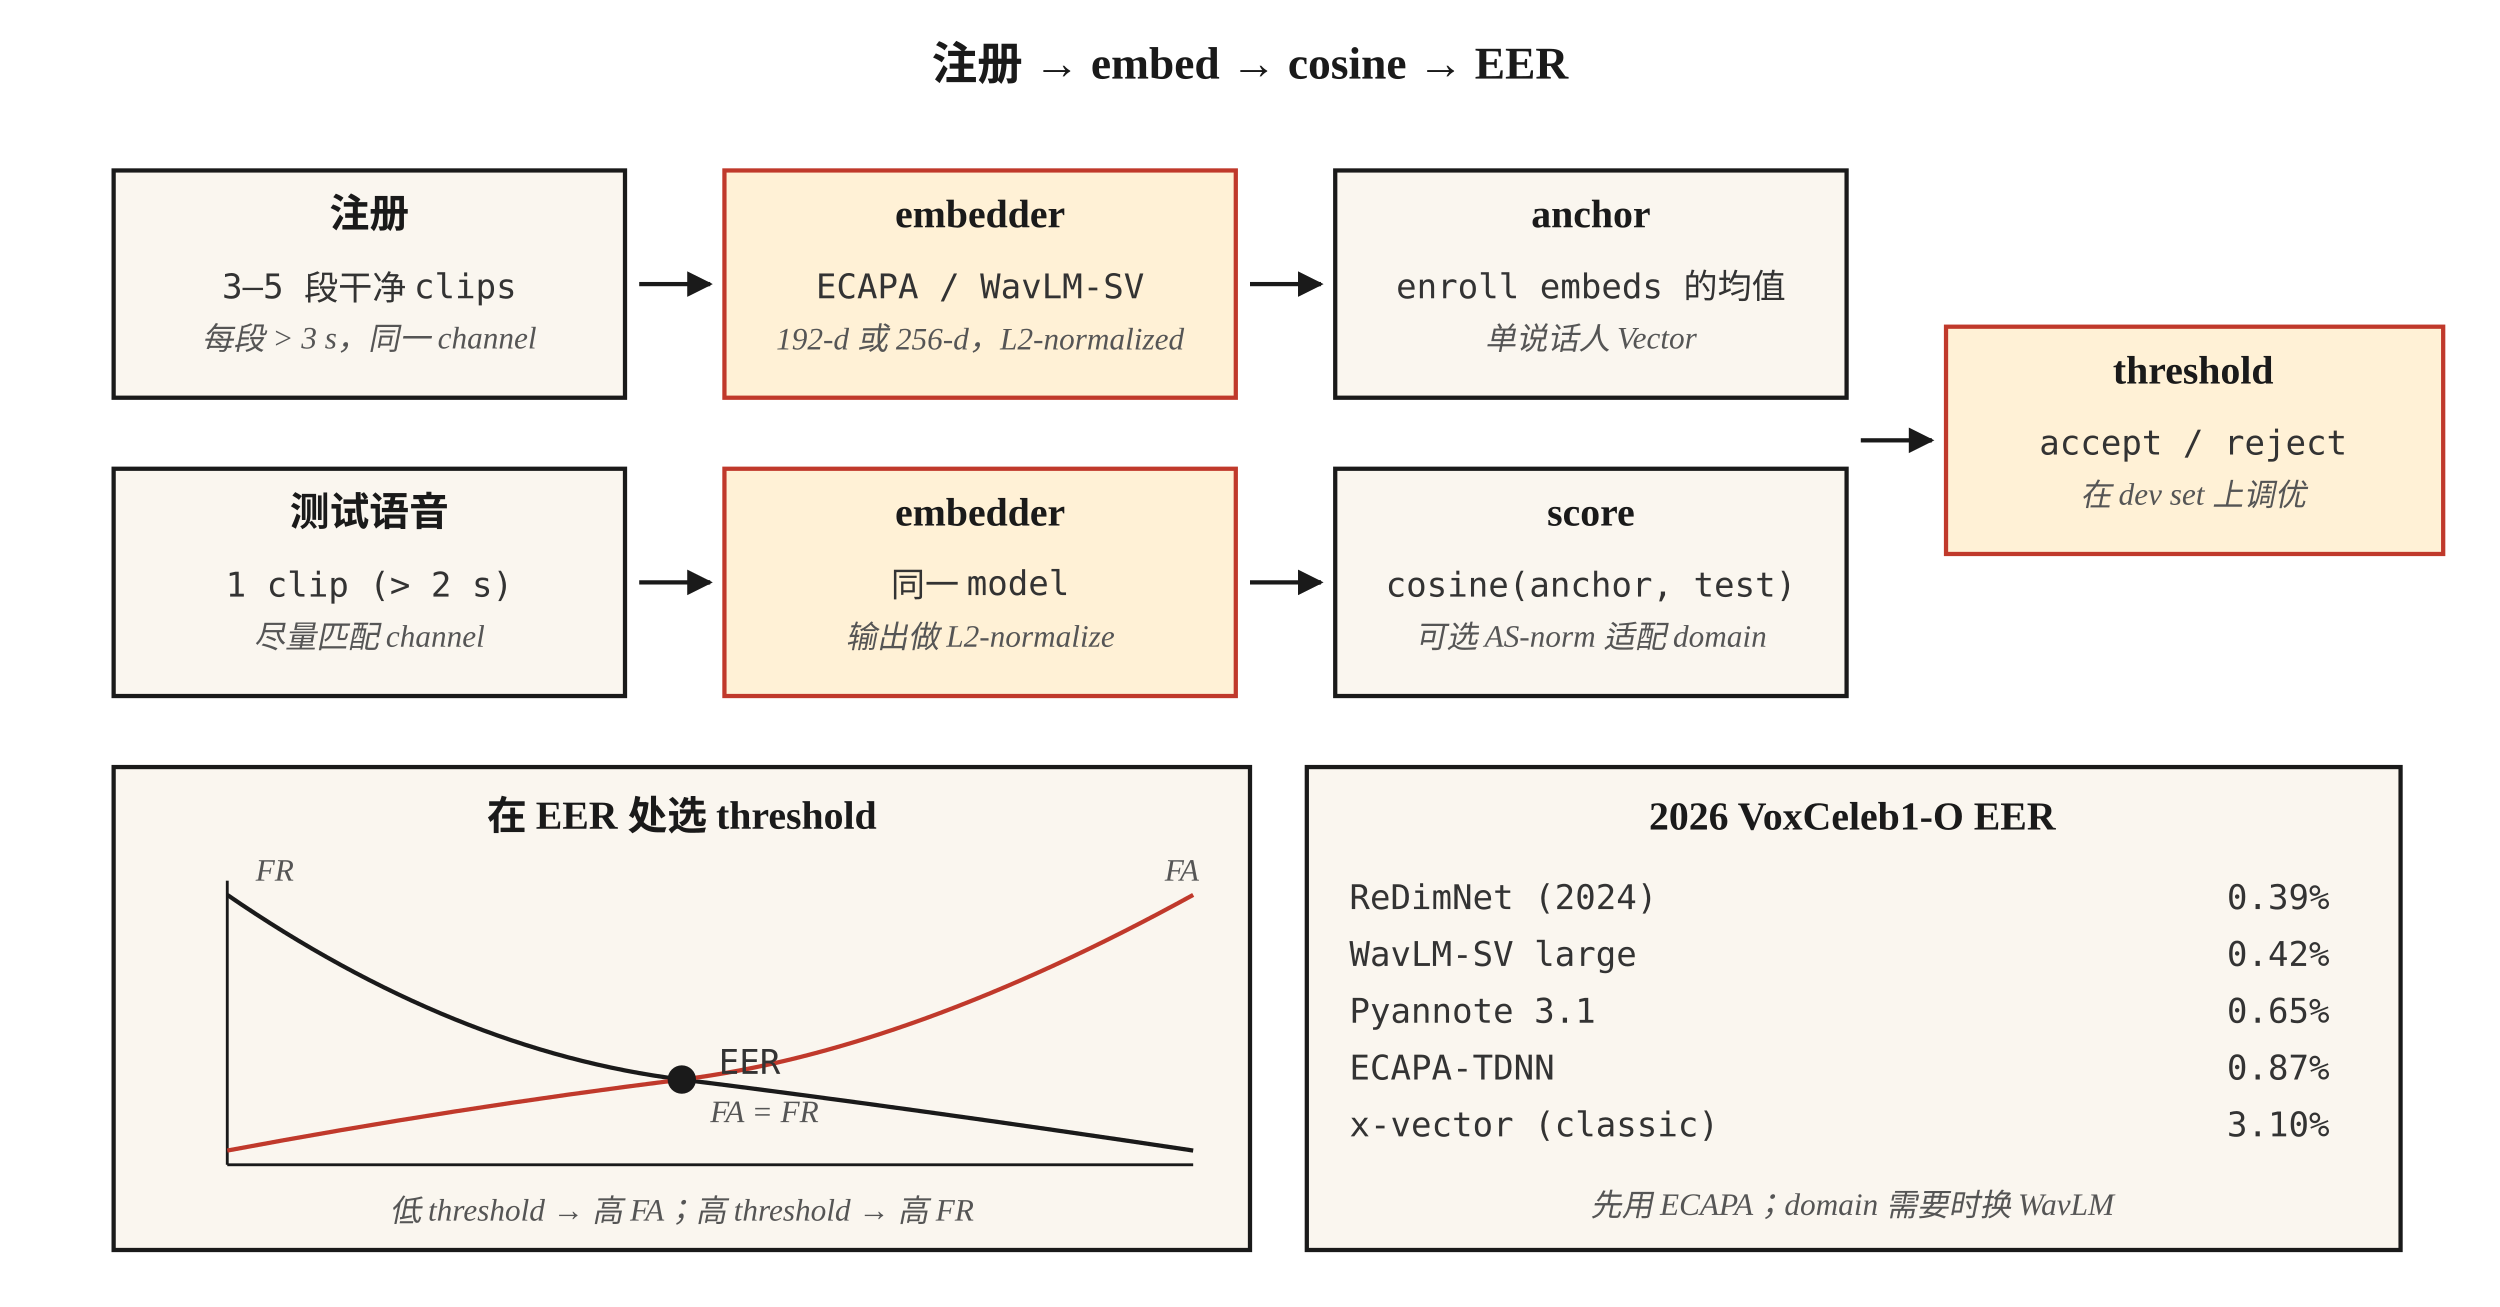
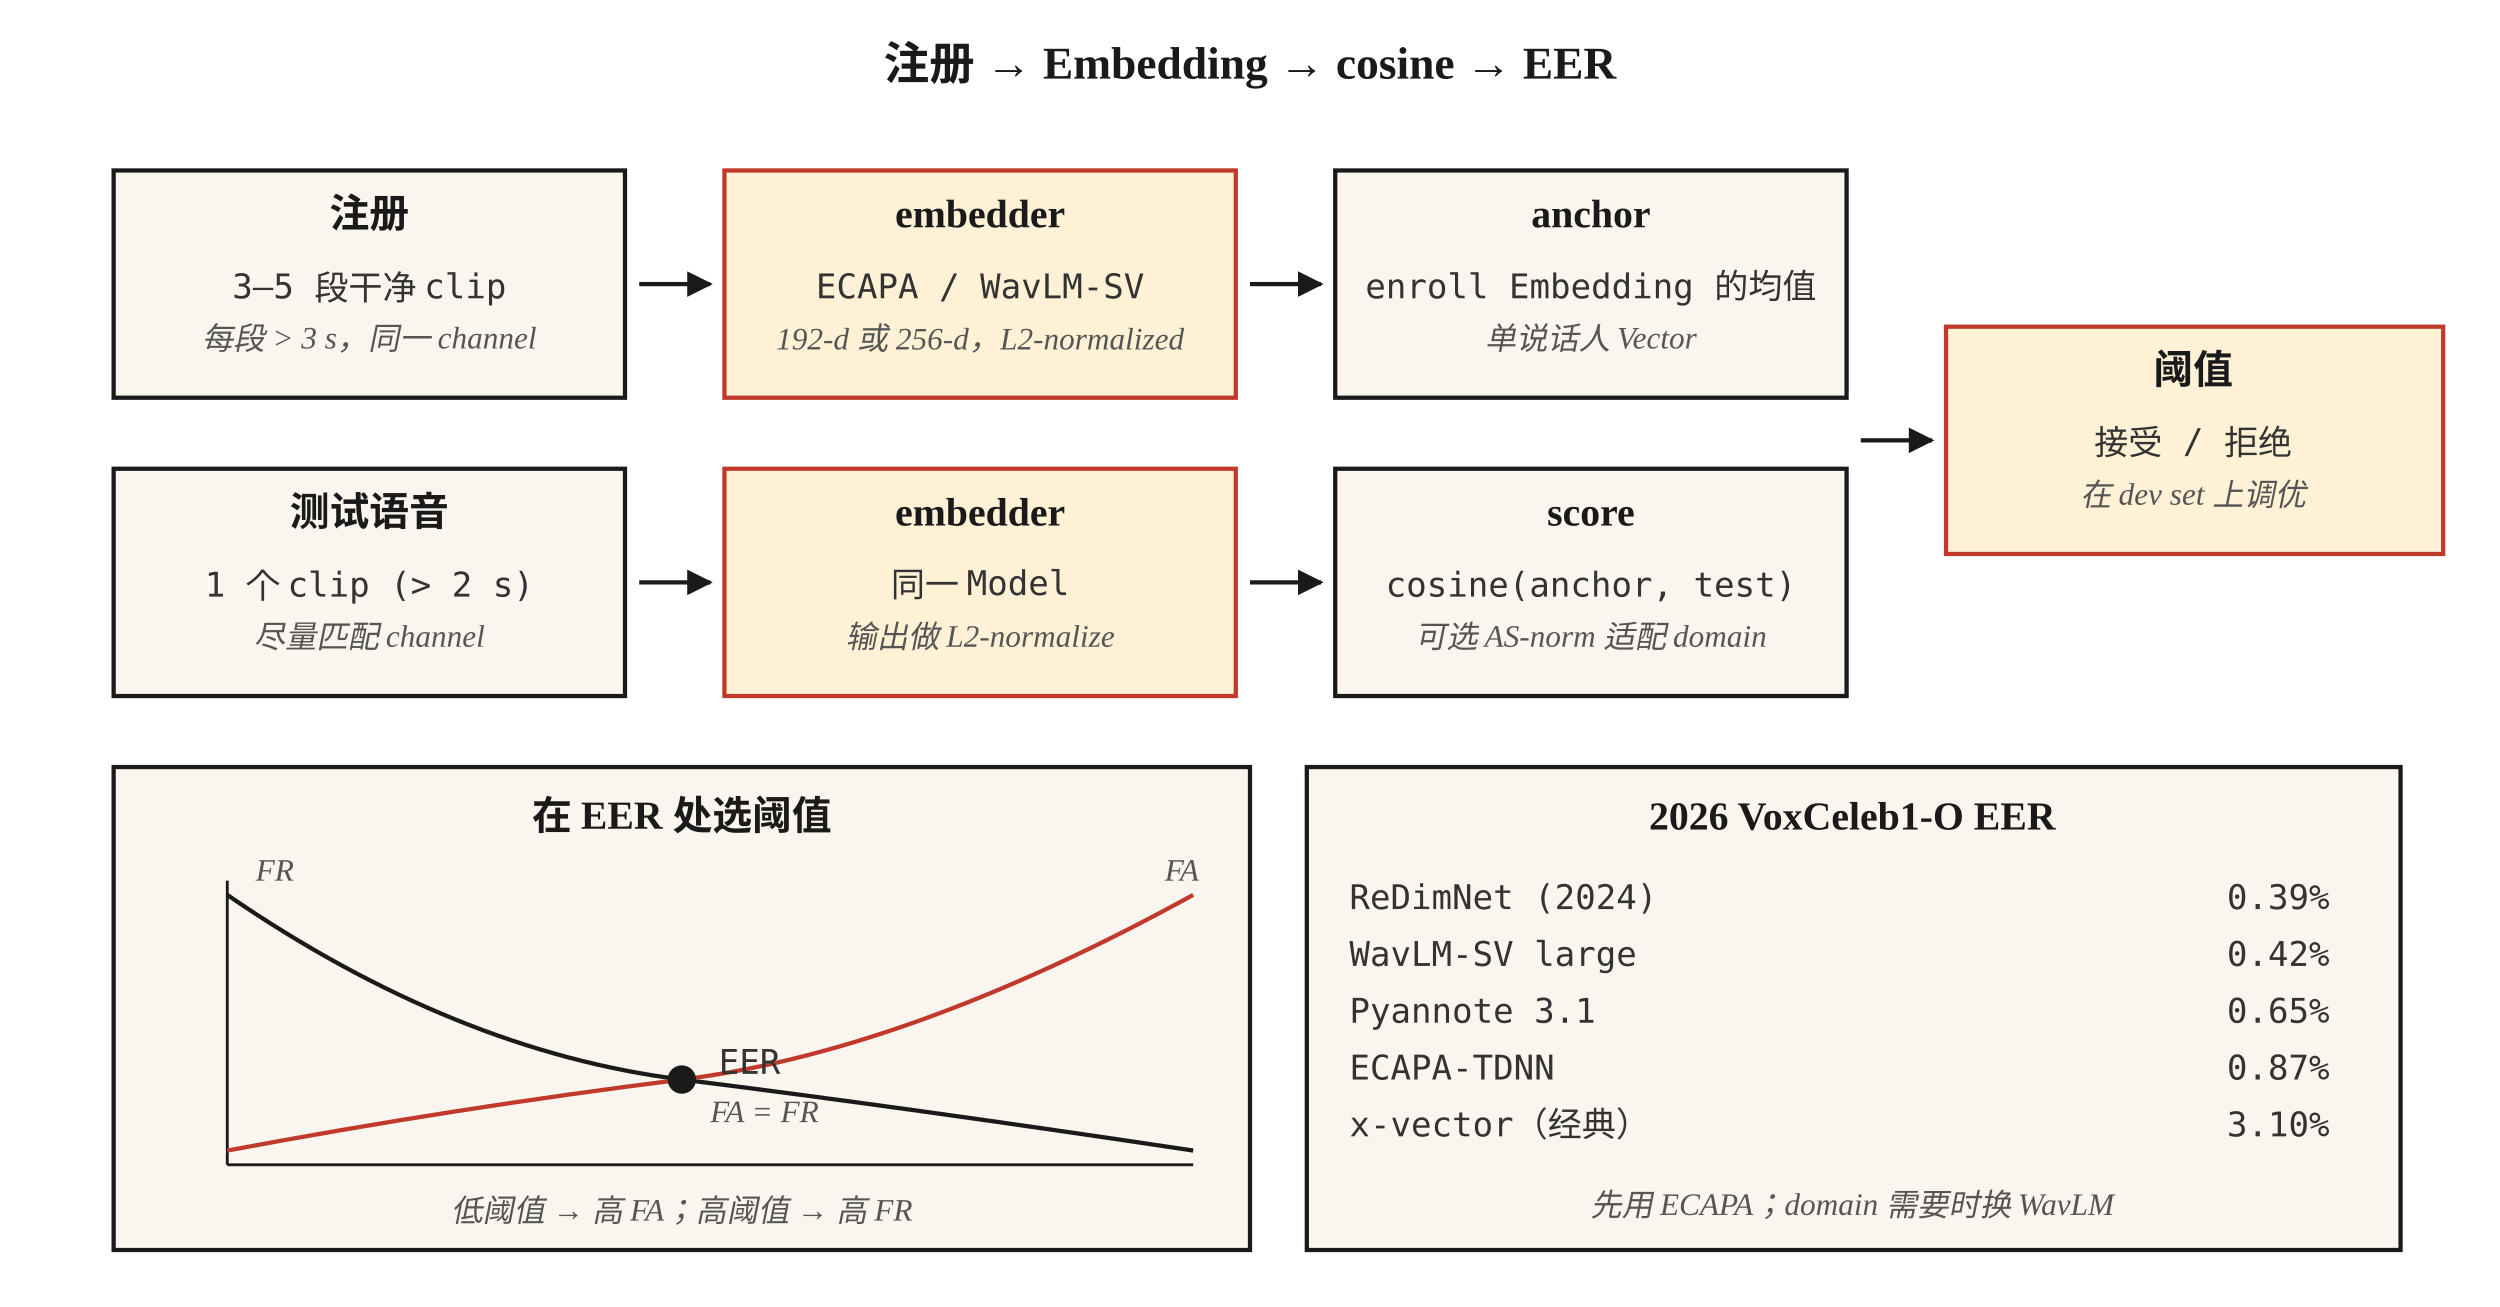
<svg xmlns="http://www.w3.org/2000/svg" viewBox="0 0 880 460" font-family="Georgia, 'Times New Roman', serif">
  <defs>
    <marker id="arrow" viewBox="0 0 10 10" refX="9" refY="5" markerWidth="6" markerHeight="6" orient="auto">
      <path d="M0,0 L10,5 L0,10 z" fill="#1a1a1a" />
    </marker>
    <style>
      .box { fill: #faf6ef; stroke: #1a1a1a; stroke-width: 1.5; }
      .hot { fill: #fff1d6; stroke: #c0392b; stroke-width: 1.5; }
      .label { font-size: 14px; font-weight: 600; fill: #1a1a1a; }
      .content { font-size: 12px; fill: #333; font-family: 'Menlo', monospace; }
      .caption { font-size: 11px; fill: #555; font-style: italic; }
      .title { font-size: 16px; font-weight: 700; fill: #1a1a1a; }
    </style>
  </defs>
-   <text x="440" y="28" text-anchor="middle" class="title">注册 → embed → cosine → EER</text>
+   <text x="440" y="28" text-anchor="middle" class="title">注册 → Embedding → cosine → EER</text>
  <rect x="40" y="60" width="180" height="80" class="box" />
  <text x="130" y="80" text-anchor="middle" class="label">注册</text>
-   <text x="130" y="105" text-anchor="middle" class="content">3–5 段干净 clips</text>
+   <text x="130" y="105" text-anchor="middle" class="content">3–5 段干净 clip</text>
  <text x="130" y="123" text-anchor="middle" class="caption">每段 &gt; 3 s，同一 channel</text>
  <line x1="225" y1="100" x2="250" y2="100" stroke="#1a1a1a" stroke-width="1.5" marker-end="url(#arrow)" />
  <rect x="255" y="60" width="180" height="80" class="hot" />
  <text x="345" y="80" text-anchor="middle" class="label">embedder</text>
  <text x="345" y="105" text-anchor="middle" class="content">ECAPA / WavLM-SV</text>
  <text x="345" y="123" text-anchor="middle" class="caption">192-d 或 256-d，L2-normalized</text>
  <line x1="440" y1="100" x2="465" y2="100" stroke="#1a1a1a" stroke-width="1.5" marker-end="url(#arrow)" />
  <rect x="470" y="60" width="180" height="80" class="box" />
  <text x="560" y="80" text-anchor="middle" class="label">anchor</text>
-   <text x="560" y="105" text-anchor="middle" class="content">enroll embeds 的均值</text>
+   <text x="560" y="105" text-anchor="middle" class="content">enroll Embedding 的均值</text>
  <text x="560" y="123" text-anchor="middle" class="caption">单说话人 Vector</text>
  <rect x="40" y="165" width="180" height="80" class="box" />
  <text x="130" y="185" text-anchor="middle" class="label">测试语音</text>
-   <text x="130" y="210" text-anchor="middle" class="content">1 clip (&gt; 2 s)</text>
+   <text x="130" y="210" text-anchor="middle" class="content">1 个 clip (&gt; 2 s)</text>
  <text x="130" y="228" text-anchor="middle" class="caption">尽量匹配 channel</text>
  <line x1="225" y1="205" x2="250" y2="205" stroke="#1a1a1a" stroke-width="1.5" marker-end="url(#arrow)" />
  <rect x="255" y="165" width="180" height="80" class="hot" />
  <text x="345" y="185" text-anchor="middle" class="label">embedder</text>
-   <text x="345" y="210" text-anchor="middle" class="content">同一 model</text>
+   <text x="345" y="210" text-anchor="middle" class="content">同一 Model</text>
  <text x="345" y="228" text-anchor="middle" class="caption">输出做 L2-normalize</text>
  <line x1="440" y1="205" x2="465" y2="205" stroke="#1a1a1a" stroke-width="1.5" marker-end="url(#arrow)" />
  <rect x="470" y="165" width="180" height="80" class="box" />
  <text x="560" y="185" text-anchor="middle" class="label">score</text>
  <text x="560" y="210" text-anchor="middle" class="content">cosine(anchor, test)</text>
  <text x="560" y="228" text-anchor="middle" class="caption">可选 AS-norm 适配 domain</text>
  <line x1="655" y1="155" x2="680" y2="155" stroke="#1a1a1a" stroke-width="1.5" marker-end="url(#arrow)" />
  <rect x="685" y="115" width="175" height="80" class="hot" />
-   <text x="772" y="135" text-anchor="middle" class="label">threshold</text>
-   <text x="772" y="160" text-anchor="middle" class="content">accept / reject</text>
+   <text x="772" y="135" text-anchor="middle" class="label">阈值</text>
+   <text x="772" y="160" text-anchor="middle" class="content">接受 / 拒绝</text>
  <text x="772" y="178" text-anchor="middle" class="caption">在 dev set 上调优</text>
  <rect x="40" y="270" width="400" height="170" class="box" />
-   <text x="240" y="292" text-anchor="middle" class="label">在 EER 处选 threshold</text>
+   <text x="240" y="292" text-anchor="middle" class="label">在 EER 处选阈值</text>
  <line x1="80" y1="410" x2="420" y2="410" stroke="#1a1a1a" stroke-width="1" />
  <line x1="80" y1="410" x2="80" y2="310" stroke="#1a1a1a" stroke-width="1" />
  <path d="M80,315 Q160,370 240,380 T420,405" fill="none" stroke="#1a1a1a" stroke-width="1.5" />
  <path d="M80,405 Q160,390 240,380 T420,315" fill="none" stroke="#c0392b" stroke-width="1.5" />
  <circle cx="240" cy="380" r="5" fill="#1a1a1a" />
  <text x="253" y="378" class="content" font-size="11">EER</text>
  <text x="250" y="395" class="caption" font-size="10">FA = FR</text>
  <text x="90" y="310" class="caption" font-size="10">FR</text>
  <text x="410" y="310" class="caption" font-size="10">FA</text>
-   <text x="240" y="430" text-anchor="middle" class="caption">低 threshold → 高 FA；高 threshold → 高 FR</text>
+   <text x="240" y="430" text-anchor="middle" class="caption">低阈值 → 高 FA；高阈值 → 高 FR</text>
  <rect x="460" y="270" width="385" height="170" class="box" />
  <text x="652" y="292" text-anchor="middle" class="label">2026 VoxCeleb1-O EER</text>
  <text x="475" y="320" class="content">ReDimNet (2024)</text>
  <text x="820" y="320" text-anchor="end" class="content">0.39%</text>
  <text x="475" y="340" class="content">WavLM-SV large</text>
  <text x="820" y="340" text-anchor="end" class="content">0.42%</text>
  <text x="475" y="360" class="content">Pyannote 3.1</text>
  <text x="820" y="360" text-anchor="end" class="content">0.65%</text>
  <text x="475" y="380" class="content">ECAPA-TDNN</text>
  <text x="820" y="380" text-anchor="end" class="content">0.87%</text>
-   <text x="475" y="400" class="content">x-vector (classic)</text>
+   <text x="475" y="400" class="content">x-vector（经典）</text>
  <text x="820" y="400" text-anchor="end" class="content">3.10%</text>
  <text x="652" y="428" text-anchor="middle" class="caption">先用 ECAPA；domain 需要时换 WavLM</text>
</svg>
